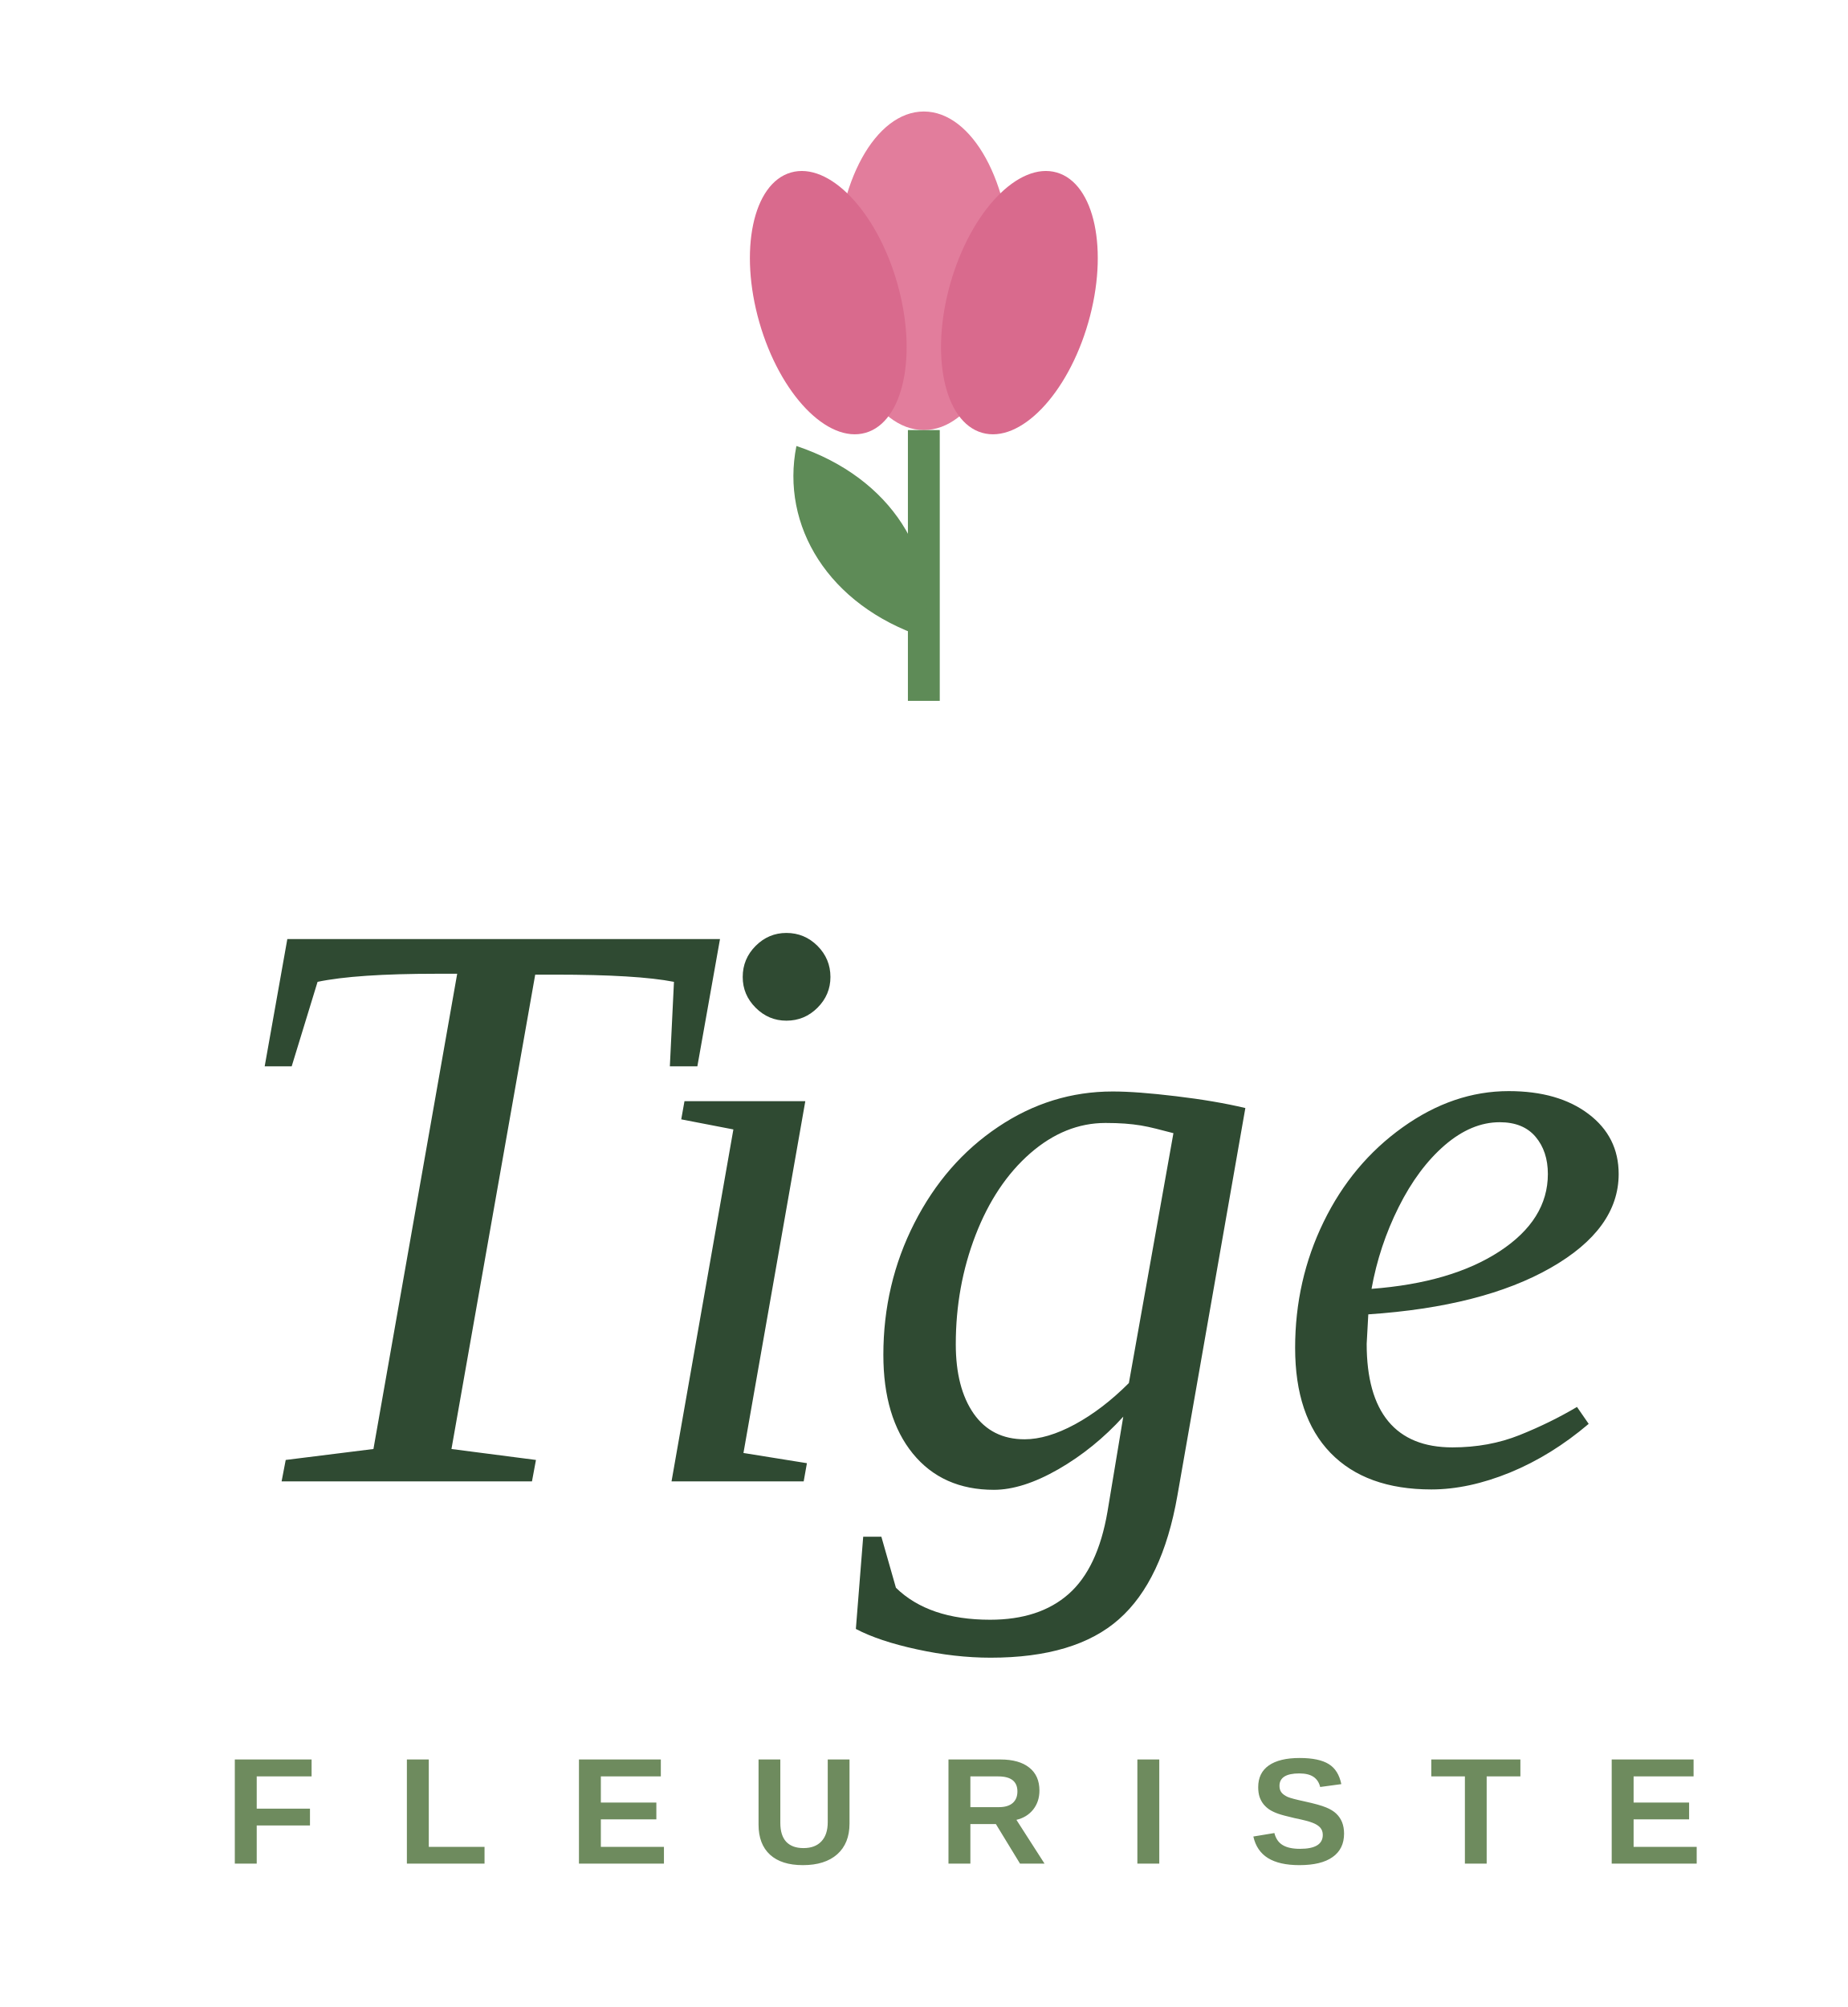
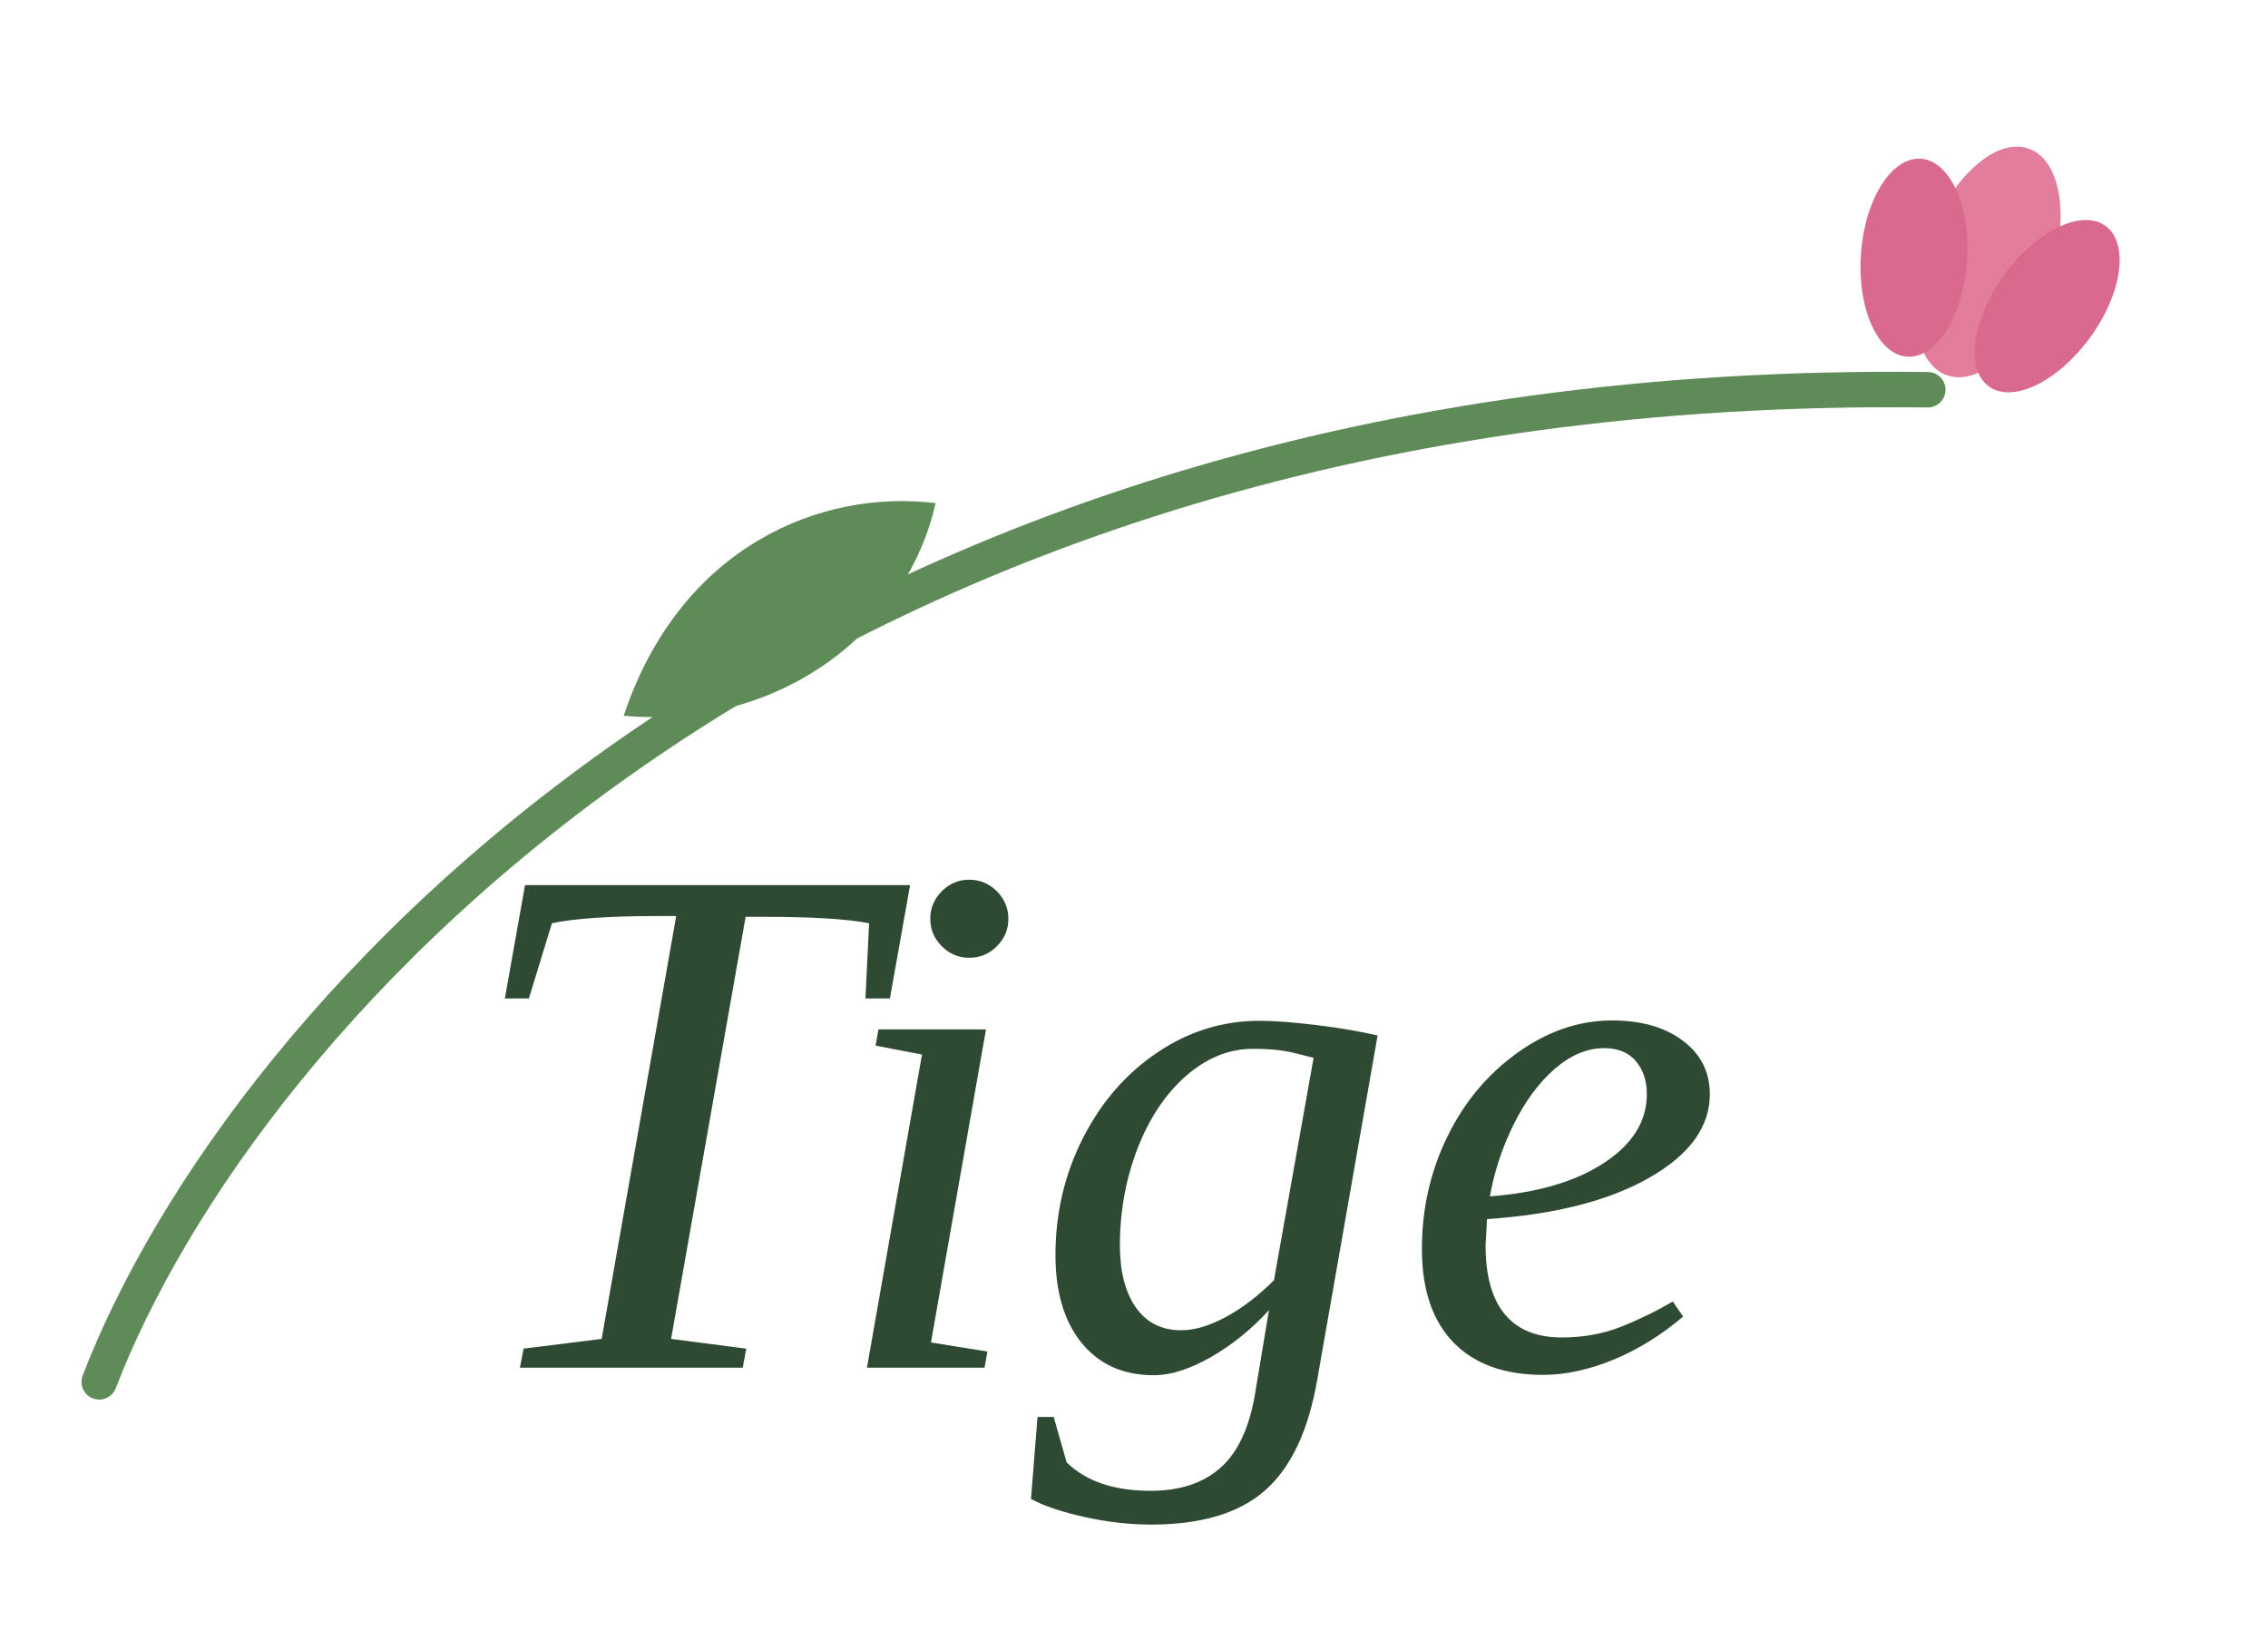
- <svg xmlns="http://www.w3.org/2000/svg" viewBox="234 -4 232 252" fill="none">
-   <g transform="translate(350,8)">
-     <ellipse cx="0" cy="22" rx="11" ry="20" fill="#E27D9C" />
-     <ellipse cx="-12" cy="26" rx="9" ry="17" transform="rotate(-16 -12 26)" fill="#D96A8D" />
-     <ellipse cx="12" cy="26" rx="9" ry="17" transform="rotate(16 12 26)" fill="#D96A8D" />
-     <rect x="-2" y="42" width="4" height="34" fill="#5E8B57" />
-     <path d="M0 68 C -12 64 -18 54 -16 44 C -4 48 2 58 0 68 Z" fill="#5E8B57" />
+ <svg xmlns="http://www.w3.org/2000/svg" viewBox="-154 -133 320 230" fill="none">
+   <path d="M -140 62 C -120 10 -40 -80 118 -78" stroke="#5E8B57" stroke-width="5" stroke-linecap="round" />
+   <path d="M -66 -32 C -58 -56 -38 -64 -22 -62 C -26 -44 -44 -30 -66 -32 Z" fill="#5E8B57" />
+   <g transform="translate(121,-81) rotate(20)">
+     <ellipse cx="0" cy="-16" rx="9" ry="17" fill="#E27D9C" />
+     <ellipse cx="-10" cy="-13" rx="7.5" ry="14" transform="rotate(-16 -10 -13)" fill="#D96A8D" />
+     <ellipse cx="10" cy="-13" rx="7.5" ry="14" transform="rotate(16 10 -13)" fill="#D96A8D" />
  </g>
-   <text x="350" y="182" text-anchor="middle" font-family="Georgia, 'Times New Roman', serif" font-style="italic" font-size="104" fill="#2F4A32">Tige</text>
-   <text x="355" y="230" text-anchor="middle" font-family="'Helvetica Neue', Arial, sans-serif" font-size="19" font-weight="600" letter-spacing="10" fill="#6E8B5E">FLEURISTE</text>
+   <text x="0" y="60" text-anchor="middle" font-family="Georgia, 'Times New Roman', serif" font-style="italic" font-size="104" fill="#2F4A32" textLength="176" lengthAdjust="spacingAndGlyphs">Tige</text>
</svg>
